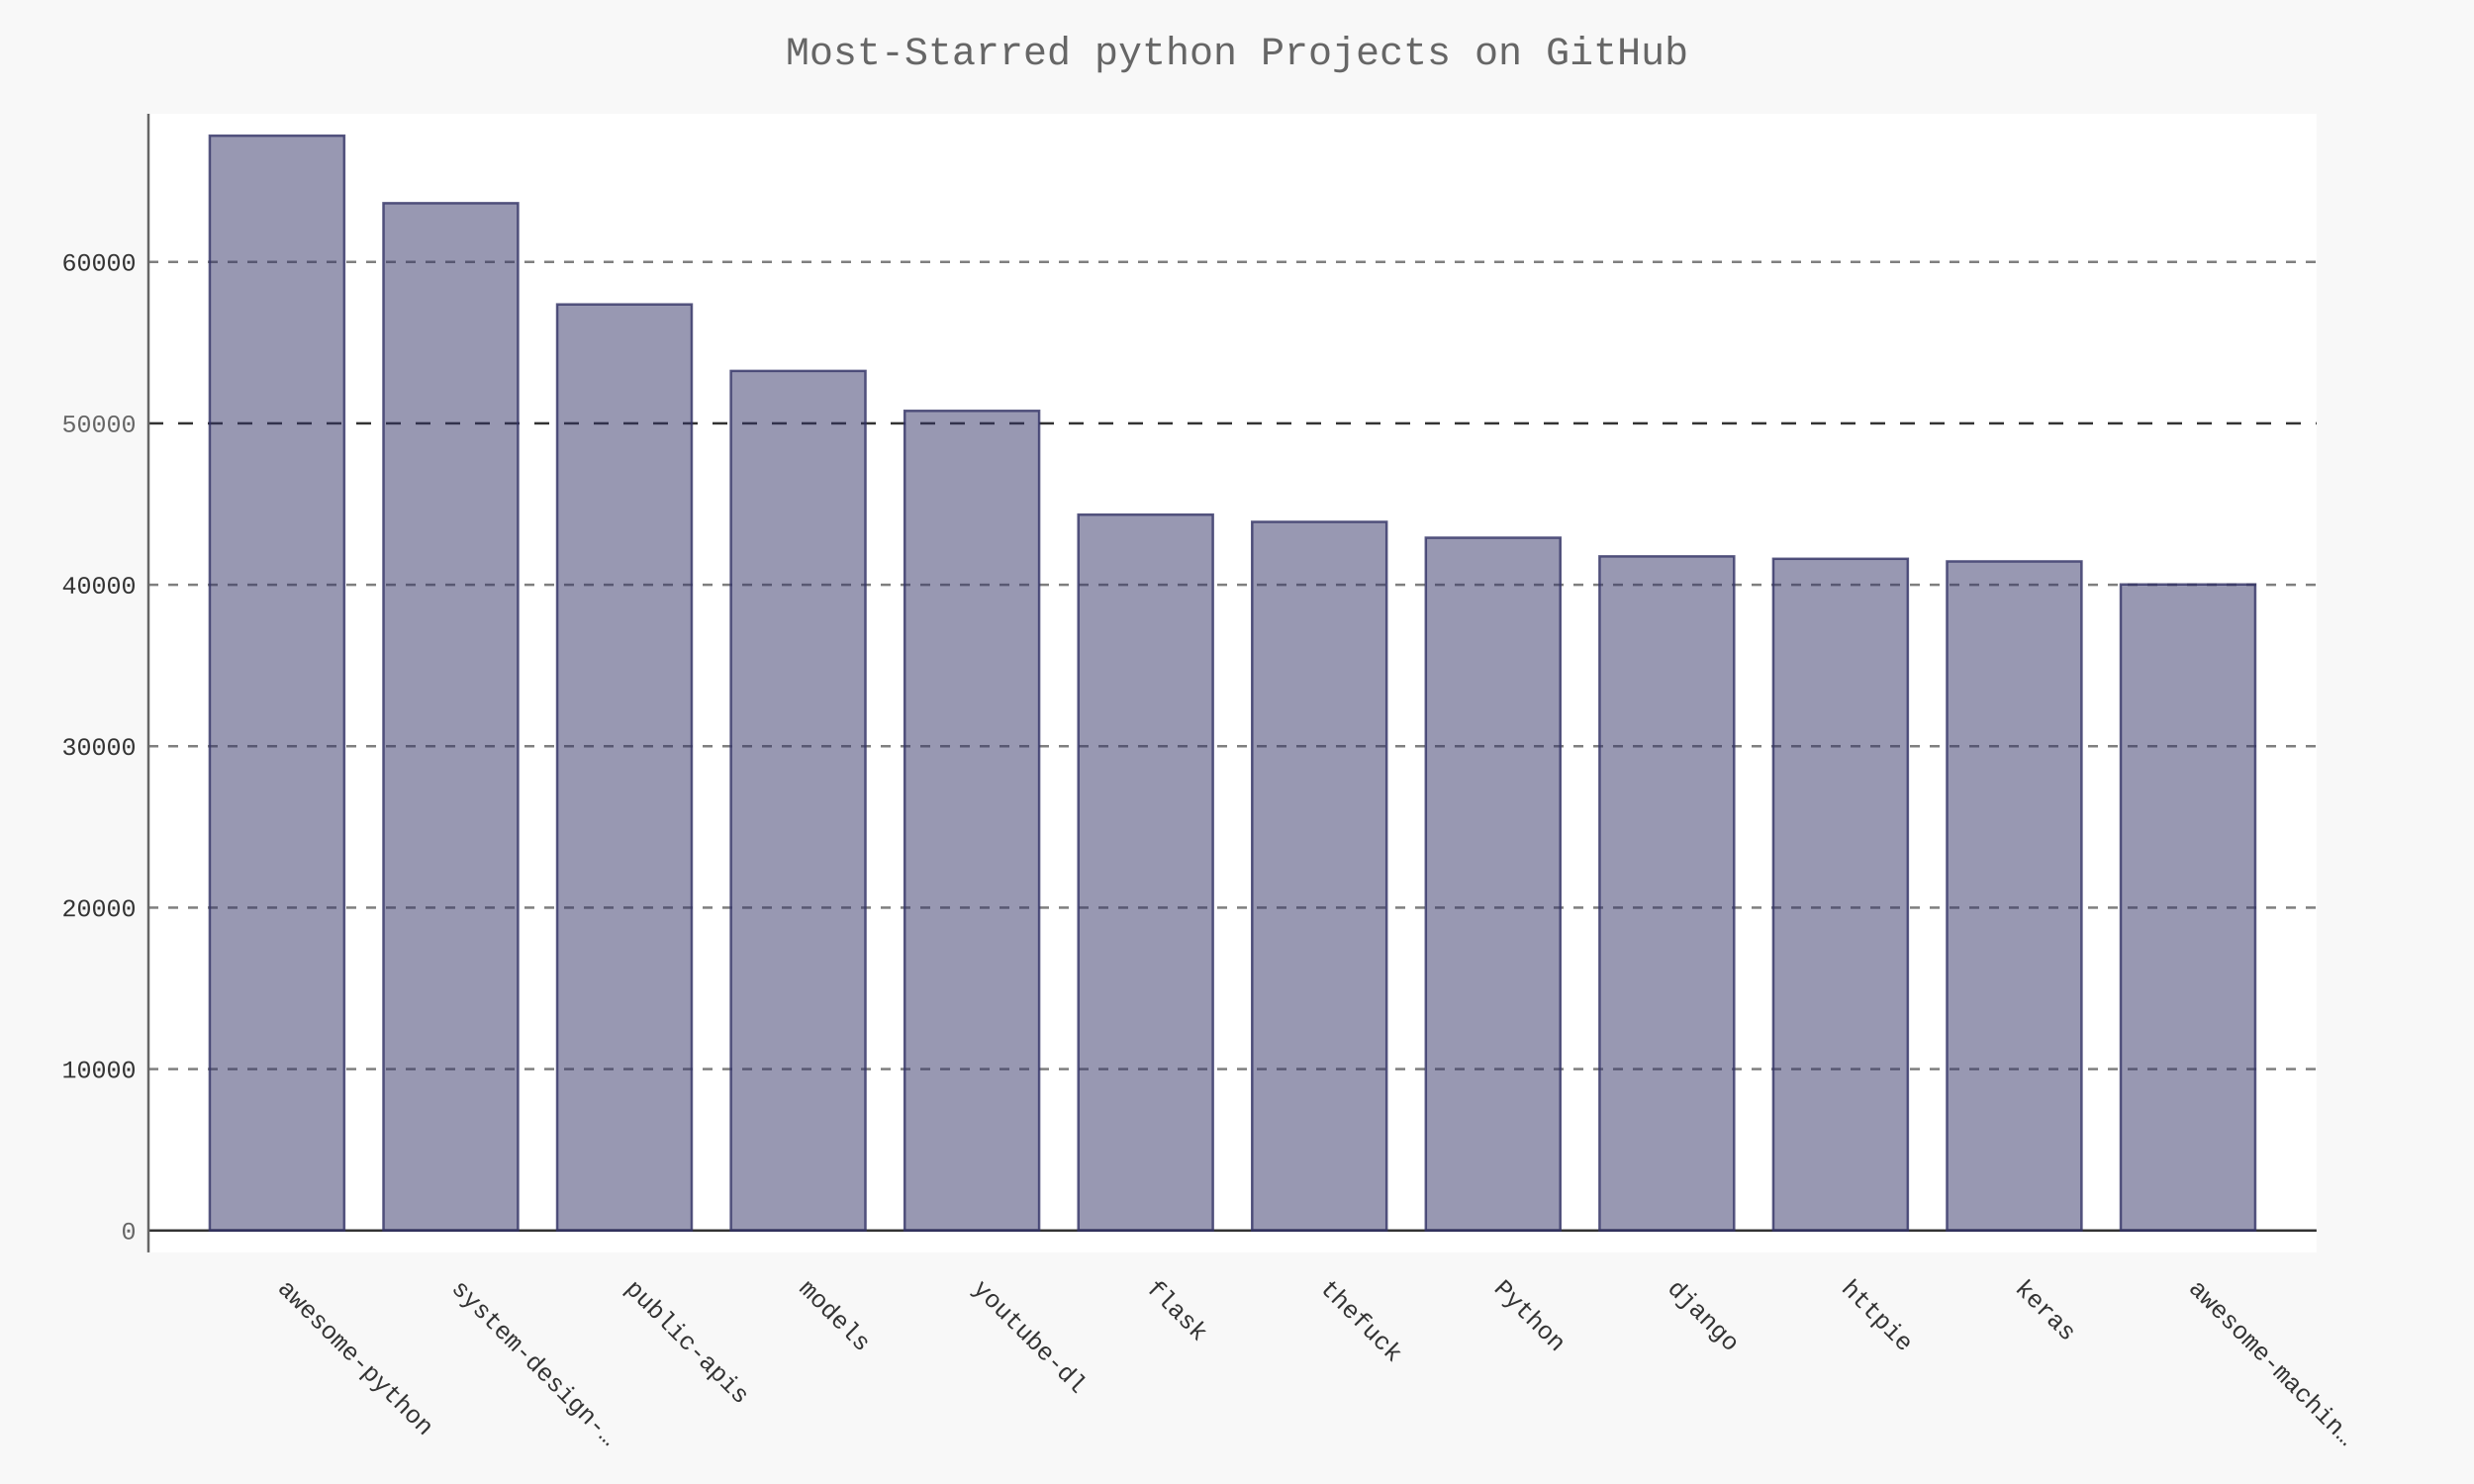
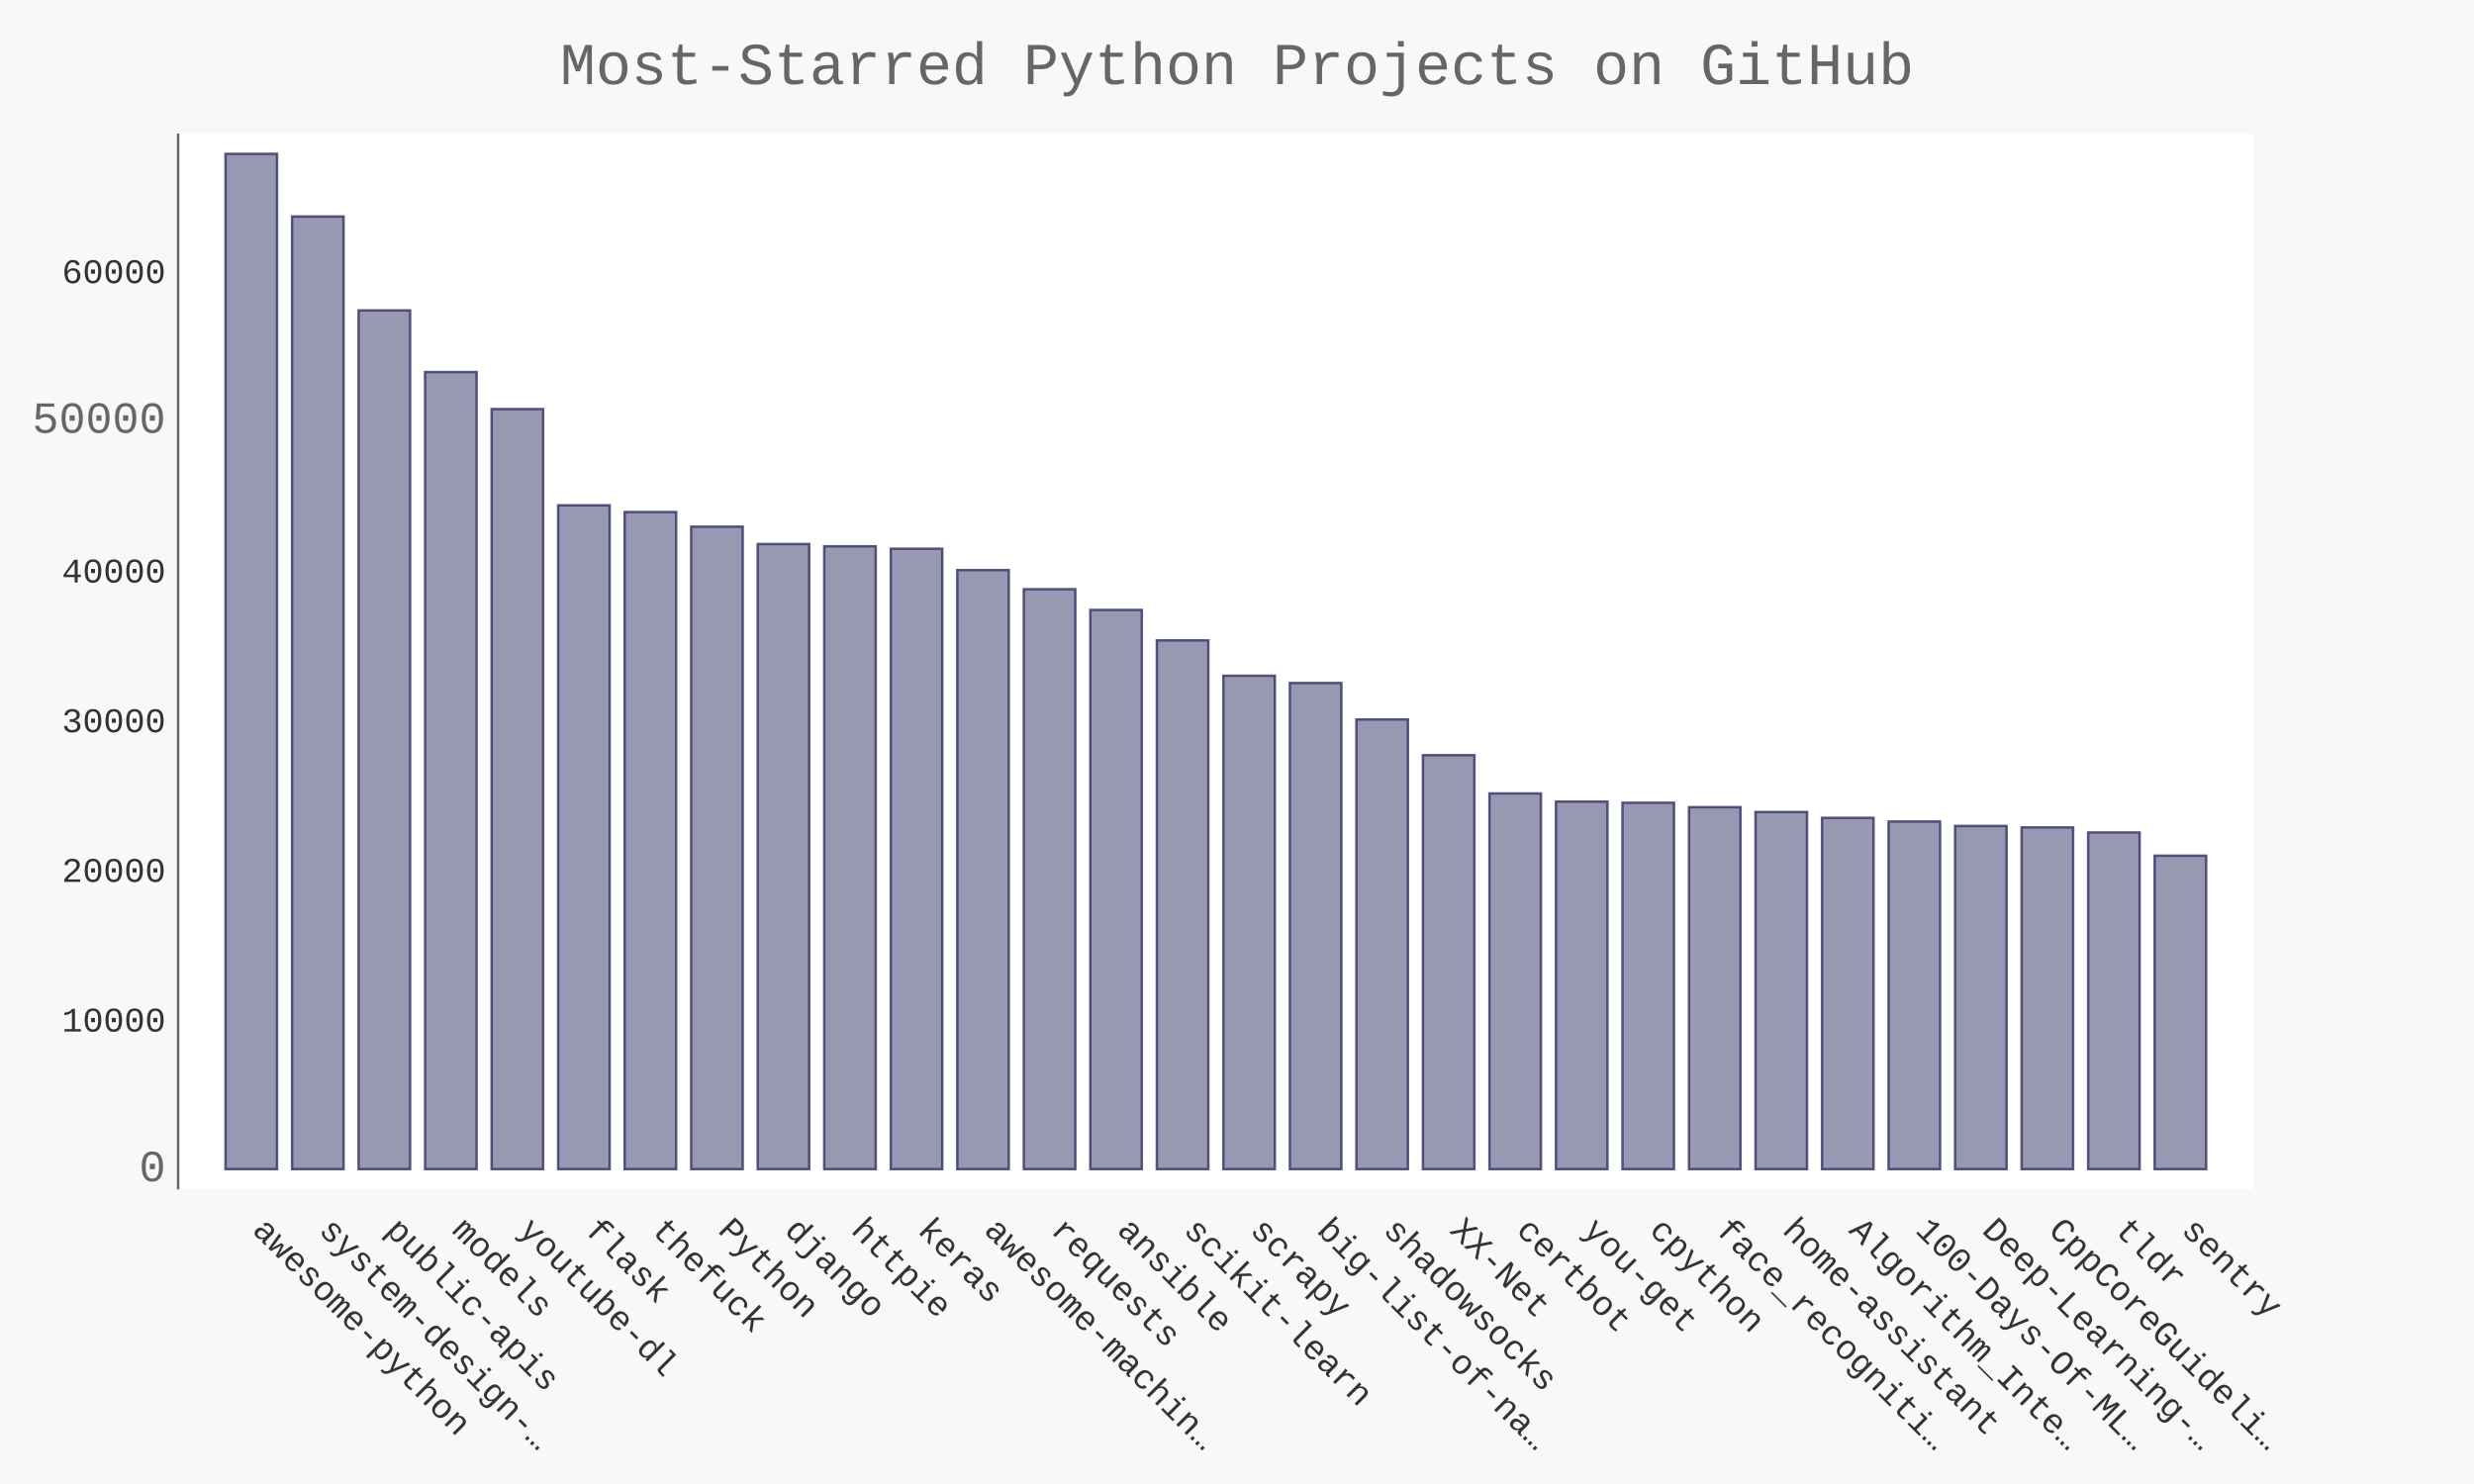
- <svg xmlns="http://www.w3.org/2000/svg" xmlns:xlink="http://www.w3.org/1999/xlink" class="pygal-chart" id="chart-a6522253-3a0a-4a8f-9864-d0094865854c" viewBox="0 0 1000 600">
+ <svg xmlns="http://www.w3.org/2000/svg" xmlns:xlink="http://www.w3.org/1999/xlink" class="pygal-chart" id="chart-b8b6499c-ba1d-4b3e-b9fe-e9a17d0a86b1" viewBox="0 0 1000 600">
  <defs>
-     <style type="text/css">#chart-a6522253-3a0a-4a8f-9864-d0094865854c{-webkit-user-select:none;-webkit-font-smoothing:antialiased;font-family:Consolas,"Liberation Mono",Menlo,Courier,monospace}#chart-a6522253-3a0a-4a8f-9864-d0094865854c .title{font-family:Consolas,"Liberation Mono",Menlo,Courier,monospace;font-size:16px}#chart-a6522253-3a0a-4a8f-9864-d0094865854c .legends .legend text{font-family:Consolas,"Liberation Mono",Menlo,Courier,monospace;font-size:14px}#chart-a6522253-3a0a-4a8f-9864-d0094865854c .axis text{font-family:Consolas,"Liberation Mono",Menlo,Courier,monospace;font-size:10px}#chart-a6522253-3a0a-4a8f-9864-d0094865854c .axis text.major{font-family:Consolas,"Liberation Mono",Menlo,Courier,monospace;font-size:10px}#chart-a6522253-3a0a-4a8f-9864-d0094865854c .text-overlay text.value{font-family:Consolas,"Liberation Mono",Menlo,Courier,monospace;font-size:16px}#chart-a6522253-3a0a-4a8f-9864-d0094865854c .text-overlay text.label{font-family:Consolas,"Liberation Mono",Menlo,Courier,monospace;font-size:10px}#chart-a6522253-3a0a-4a8f-9864-d0094865854c .tooltip{font-family:Consolas,"Liberation Mono",Menlo,Courier,monospace;font-size:14px}#chart-a6522253-3a0a-4a8f-9864-d0094865854c text.no_data{font-family:Consolas,"Liberation Mono",Menlo,Courier,monospace;font-size:64px}
- #chart-a6522253-3a0a-4a8f-9864-d0094865854c{background-color:#f8f8f8}#chart-a6522253-3a0a-4a8f-9864-d0094865854c path,#chart-a6522253-3a0a-4a8f-9864-d0094865854c line,#chart-a6522253-3a0a-4a8f-9864-d0094865854c rect,#chart-a6522253-3a0a-4a8f-9864-d0094865854c circle{-webkit-transition:250ms ease-in;-moz-transition:250ms ease-in;transition:250ms ease-in}#chart-a6522253-3a0a-4a8f-9864-d0094865854c .graph &gt; .background{fill:#f8f8f8}#chart-a6522253-3a0a-4a8f-9864-d0094865854c .plot &gt; .background{fill:#ffffff}#chart-a6522253-3a0a-4a8f-9864-d0094865854c .graph{fill:#333}#chart-a6522253-3a0a-4a8f-9864-d0094865854c text.no_data{fill:#666}#chart-a6522253-3a0a-4a8f-9864-d0094865854c .title{fill:#666}#chart-a6522253-3a0a-4a8f-9864-d0094865854c .legends .legend text{fill:#333}#chart-a6522253-3a0a-4a8f-9864-d0094865854c .legends .legend:hover text{fill:#666}#chart-a6522253-3a0a-4a8f-9864-d0094865854c .axis .line{stroke:#666}#chart-a6522253-3a0a-4a8f-9864-d0094865854c .axis .guide.line{stroke:rgba(0,0,0,0.5)}#chart-a6522253-3a0a-4a8f-9864-d0094865854c .axis .major.line{stroke:#333}#chart-a6522253-3a0a-4a8f-9864-d0094865854c .axis text.major{fill:#666}#chart-a6522253-3a0a-4a8f-9864-d0094865854c .axis.y .guides:hover .guide.line,#chart-a6522253-3a0a-4a8f-9864-d0094865854c .line-graph .axis.x .guides:hover .guide.line,#chart-a6522253-3a0a-4a8f-9864-d0094865854c .stackedline-graph .axis.x .guides:hover .guide.line,#chart-a6522253-3a0a-4a8f-9864-d0094865854c .xy-graph .axis.x .guides:hover .guide.line{stroke:#666}#chart-a6522253-3a0a-4a8f-9864-d0094865854c .axis .guides:hover text{fill:#666}#chart-a6522253-3a0a-4a8f-9864-d0094865854c .reactive{fill-opacity:.5;stroke-opacity:.8}#chart-a6522253-3a0a-4a8f-9864-d0094865854c .ci{stroke:#333}#chart-a6522253-3a0a-4a8f-9864-d0094865854c .reactive.active,#chart-a6522253-3a0a-4a8f-9864-d0094865854c .active .reactive{fill-opacity:.9;stroke-opacity:.9;stroke-width:4}#chart-a6522253-3a0a-4a8f-9864-d0094865854c .ci .reactive.active{stroke-width:1.5}#chart-a6522253-3a0a-4a8f-9864-d0094865854c .series text{fill:#666}#chart-a6522253-3a0a-4a8f-9864-d0094865854c .tooltip rect{fill:#ffffff;stroke:#666;-webkit-transition:opacity 250ms ease-in;-moz-transition:opacity 250ms ease-in;transition:opacity 250ms ease-in}#chart-a6522253-3a0a-4a8f-9864-d0094865854c .tooltip .label{fill:#333}#chart-a6522253-3a0a-4a8f-9864-d0094865854c .tooltip .label{fill:#333}#chart-a6522253-3a0a-4a8f-9864-d0094865854c .tooltip .legend{font-size:.8em;fill:rgba(0,0,0,0.5)}#chart-a6522253-3a0a-4a8f-9864-d0094865854c .tooltip .x_label{font-size:.6em;fill:#666}#chart-a6522253-3a0a-4a8f-9864-d0094865854c .tooltip .xlink{font-size:.5em;text-decoration:underline}#chart-a6522253-3a0a-4a8f-9864-d0094865854c .tooltip .value{font-size:1.5em}#chart-a6522253-3a0a-4a8f-9864-d0094865854c .bound{font-size:.5em}#chart-a6522253-3a0a-4a8f-9864-d0094865854c .max-value{font-size:.75em;fill:rgba(0,0,0,0.5)}#chart-a6522253-3a0a-4a8f-9864-d0094865854c .map-element{fill:#ffffff;stroke:rgba(0,0,0,0.5) !important}#chart-a6522253-3a0a-4a8f-9864-d0094865854c .map-element .reactive{fill-opacity:inherit;stroke-opacity:inherit}#chart-a6522253-3a0a-4a8f-9864-d0094865854c .color-0,#chart-a6522253-3a0a-4a8f-9864-d0094865854c .color-0 a:visited{stroke:#333366;fill:#333366}#chart-a6522253-3a0a-4a8f-9864-d0094865854c .text-overlay .color-0 text{fill:black}
- #chart-a6522253-3a0a-4a8f-9864-d0094865854c text.no_data{text-anchor:middle}#chart-a6522253-3a0a-4a8f-9864-d0094865854c .guide.line{fill:none}#chart-a6522253-3a0a-4a8f-9864-d0094865854c .centered{text-anchor:middle}#chart-a6522253-3a0a-4a8f-9864-d0094865854c .title{text-anchor:middle}#chart-a6522253-3a0a-4a8f-9864-d0094865854c .legends .legend text{fill-opacity:1}#chart-a6522253-3a0a-4a8f-9864-d0094865854c .axis.x text{text-anchor:middle}#chart-a6522253-3a0a-4a8f-9864-d0094865854c .axis.x:not(.web) text[transform]{text-anchor:start}#chart-a6522253-3a0a-4a8f-9864-d0094865854c .axis.x:not(.web) text[transform].backwards{text-anchor:end}#chart-a6522253-3a0a-4a8f-9864-d0094865854c .axis.y text{text-anchor:end}#chart-a6522253-3a0a-4a8f-9864-d0094865854c .axis.y text[transform].backwards{text-anchor:start}#chart-a6522253-3a0a-4a8f-9864-d0094865854c .axis.y2 text{text-anchor:start}#chart-a6522253-3a0a-4a8f-9864-d0094865854c .axis.y2 text[transform].backwards{text-anchor:end}#chart-a6522253-3a0a-4a8f-9864-d0094865854c .axis .guide.line{stroke-dasharray:4,4}#chart-a6522253-3a0a-4a8f-9864-d0094865854c .axis .major.guide.line{stroke-dasharray:6,6}#chart-a6522253-3a0a-4a8f-9864-d0094865854c .horizontal .axis.y .guide.line,#chart-a6522253-3a0a-4a8f-9864-d0094865854c .horizontal .axis.y2 .guide.line,#chart-a6522253-3a0a-4a8f-9864-d0094865854c .vertical .axis.x .guide.line{opacity:0}#chart-a6522253-3a0a-4a8f-9864-d0094865854c .horizontal .axis.always_show .guide.line,#chart-a6522253-3a0a-4a8f-9864-d0094865854c .vertical .axis.always_show .guide.line{opacity:1 !important}#chart-a6522253-3a0a-4a8f-9864-d0094865854c .axis.y .guides:hover .guide.line,#chart-a6522253-3a0a-4a8f-9864-d0094865854c .axis.y2 .guides:hover .guide.line,#chart-a6522253-3a0a-4a8f-9864-d0094865854c .axis.x .guides:hover .guide.line{opacity:1}#chart-a6522253-3a0a-4a8f-9864-d0094865854c .axis .guides:hover text{opacity:1}#chart-a6522253-3a0a-4a8f-9864-d0094865854c .nofill{fill:none}#chart-a6522253-3a0a-4a8f-9864-d0094865854c .subtle-fill{fill-opacity:.2}#chart-a6522253-3a0a-4a8f-9864-d0094865854c .dot{stroke-width:1px;fill-opacity:1}#chart-a6522253-3a0a-4a8f-9864-d0094865854c .dot.active{stroke-width:5px}#chart-a6522253-3a0a-4a8f-9864-d0094865854c .dot.negative{fill:transparent}#chart-a6522253-3a0a-4a8f-9864-d0094865854c text,#chart-a6522253-3a0a-4a8f-9864-d0094865854c tspan{stroke:none !important}#chart-a6522253-3a0a-4a8f-9864-d0094865854c .series text.active{opacity:1}#chart-a6522253-3a0a-4a8f-9864-d0094865854c .tooltip rect{fill-opacity:.95;stroke-width:.5}#chart-a6522253-3a0a-4a8f-9864-d0094865854c .tooltip text{fill-opacity:1}#chart-a6522253-3a0a-4a8f-9864-d0094865854c .showable{visibility:hidden}#chart-a6522253-3a0a-4a8f-9864-d0094865854c .showable.shown{visibility:visible}#chart-a6522253-3a0a-4a8f-9864-d0094865854c .gauge-background{fill:rgba(229,229,229,1);stroke:none}#chart-a6522253-3a0a-4a8f-9864-d0094865854c .bg-lines{stroke:#f8f8f8;stroke-width:2px}</style>
+     <style type="text/css">#chart-b8b6499c-ba1d-4b3e-b9fe-e9a17d0a86b1{-webkit-user-select:none;-webkit-font-smoothing:antialiased;font-family:Consolas,"Liberation Mono",Menlo,Courier,monospace}#chart-b8b6499c-ba1d-4b3e-b9fe-e9a17d0a86b1 .title{font-family:Consolas,"Liberation Mono",Menlo,Courier,monospace;font-size:24px}#chart-b8b6499c-ba1d-4b3e-b9fe-e9a17d0a86b1 .legends .legend text{font-family:Consolas,"Liberation Mono",Menlo,Courier,monospace;font-size:14px}#chart-b8b6499c-ba1d-4b3e-b9fe-e9a17d0a86b1 .axis text{font-family:Consolas,"Liberation Mono",Menlo,Courier,monospace;font-size:14px}#chart-b8b6499c-ba1d-4b3e-b9fe-e9a17d0a86b1 .axis text.major{font-family:Consolas,"Liberation Mono",Menlo,Courier,monospace;font-size:18px}#chart-b8b6499c-ba1d-4b3e-b9fe-e9a17d0a86b1 .text-overlay text.value{font-family:Consolas,"Liberation Mono",Menlo,Courier,monospace;font-size:16px}#chart-b8b6499c-ba1d-4b3e-b9fe-e9a17d0a86b1 .text-overlay text.label{font-family:Consolas,"Liberation Mono",Menlo,Courier,monospace;font-size:10px}#chart-b8b6499c-ba1d-4b3e-b9fe-e9a17d0a86b1 .tooltip{font-family:Consolas,"Liberation Mono",Menlo,Courier,monospace;font-size:14px}#chart-b8b6499c-ba1d-4b3e-b9fe-e9a17d0a86b1 text.no_data{font-family:Consolas,"Liberation Mono",Menlo,Courier,monospace;font-size:64px}
+ #chart-b8b6499c-ba1d-4b3e-b9fe-e9a17d0a86b1{background-color:#f8f8f8}#chart-b8b6499c-ba1d-4b3e-b9fe-e9a17d0a86b1 path,#chart-b8b6499c-ba1d-4b3e-b9fe-e9a17d0a86b1 line,#chart-b8b6499c-ba1d-4b3e-b9fe-e9a17d0a86b1 rect,#chart-b8b6499c-ba1d-4b3e-b9fe-e9a17d0a86b1 circle{-webkit-transition:250ms ease-in;-moz-transition:250ms ease-in;transition:250ms ease-in}#chart-b8b6499c-ba1d-4b3e-b9fe-e9a17d0a86b1 .graph &gt; .background{fill:#f8f8f8}#chart-b8b6499c-ba1d-4b3e-b9fe-e9a17d0a86b1 .plot &gt; .background{fill:#ffffff}#chart-b8b6499c-ba1d-4b3e-b9fe-e9a17d0a86b1 .graph{fill:#333}#chart-b8b6499c-ba1d-4b3e-b9fe-e9a17d0a86b1 text.no_data{fill:#666}#chart-b8b6499c-ba1d-4b3e-b9fe-e9a17d0a86b1 .title{fill:#666}#chart-b8b6499c-ba1d-4b3e-b9fe-e9a17d0a86b1 .legends .legend text{fill:#333}#chart-b8b6499c-ba1d-4b3e-b9fe-e9a17d0a86b1 .legends .legend:hover text{fill:#666}#chart-b8b6499c-ba1d-4b3e-b9fe-e9a17d0a86b1 .axis .line{stroke:#666}#chart-b8b6499c-ba1d-4b3e-b9fe-e9a17d0a86b1 .axis .guide.line{stroke:rgba(0,0,0,0.5)}#chart-b8b6499c-ba1d-4b3e-b9fe-e9a17d0a86b1 .axis .major.line{stroke:#333}#chart-b8b6499c-ba1d-4b3e-b9fe-e9a17d0a86b1 .axis text.major{fill:#666}#chart-b8b6499c-ba1d-4b3e-b9fe-e9a17d0a86b1 .axis.y .guides:hover .guide.line,#chart-b8b6499c-ba1d-4b3e-b9fe-e9a17d0a86b1 .line-graph .axis.x .guides:hover .guide.line,#chart-b8b6499c-ba1d-4b3e-b9fe-e9a17d0a86b1 .stackedline-graph .axis.x .guides:hover .guide.line,#chart-b8b6499c-ba1d-4b3e-b9fe-e9a17d0a86b1 .xy-graph .axis.x .guides:hover .guide.line{stroke:#666}#chart-b8b6499c-ba1d-4b3e-b9fe-e9a17d0a86b1 .axis .guides:hover text{fill:#666}#chart-b8b6499c-ba1d-4b3e-b9fe-e9a17d0a86b1 .reactive{fill-opacity:.5;stroke-opacity:.8}#chart-b8b6499c-ba1d-4b3e-b9fe-e9a17d0a86b1 .ci{stroke:#333}#chart-b8b6499c-ba1d-4b3e-b9fe-e9a17d0a86b1 .reactive.active,#chart-b8b6499c-ba1d-4b3e-b9fe-e9a17d0a86b1 .active .reactive{fill-opacity:.9;stroke-opacity:.9;stroke-width:4}#chart-b8b6499c-ba1d-4b3e-b9fe-e9a17d0a86b1 .ci .reactive.active{stroke-width:1.5}#chart-b8b6499c-ba1d-4b3e-b9fe-e9a17d0a86b1 .series text{fill:#666}#chart-b8b6499c-ba1d-4b3e-b9fe-e9a17d0a86b1 .tooltip rect{fill:#ffffff;stroke:#666;-webkit-transition:opacity 250ms ease-in;-moz-transition:opacity 250ms ease-in;transition:opacity 250ms ease-in}#chart-b8b6499c-ba1d-4b3e-b9fe-e9a17d0a86b1 .tooltip .label{fill:#333}#chart-b8b6499c-ba1d-4b3e-b9fe-e9a17d0a86b1 .tooltip .label{fill:#333}#chart-b8b6499c-ba1d-4b3e-b9fe-e9a17d0a86b1 .tooltip .legend{font-size:.8em;fill:rgba(0,0,0,0.5)}#chart-b8b6499c-ba1d-4b3e-b9fe-e9a17d0a86b1 .tooltip .x_label{font-size:.6em;fill:#666}#chart-b8b6499c-ba1d-4b3e-b9fe-e9a17d0a86b1 .tooltip .xlink{font-size:.5em;text-decoration:underline}#chart-b8b6499c-ba1d-4b3e-b9fe-e9a17d0a86b1 .tooltip .value{font-size:1.5em}#chart-b8b6499c-ba1d-4b3e-b9fe-e9a17d0a86b1 .bound{font-size:.5em}#chart-b8b6499c-ba1d-4b3e-b9fe-e9a17d0a86b1 .max-value{font-size:.75em;fill:rgba(0,0,0,0.5)}#chart-b8b6499c-ba1d-4b3e-b9fe-e9a17d0a86b1 .map-element{fill:#ffffff;stroke:rgba(0,0,0,0.5) !important}#chart-b8b6499c-ba1d-4b3e-b9fe-e9a17d0a86b1 .map-element .reactive{fill-opacity:inherit;stroke-opacity:inherit}#chart-b8b6499c-ba1d-4b3e-b9fe-e9a17d0a86b1 .color-0,#chart-b8b6499c-ba1d-4b3e-b9fe-e9a17d0a86b1 .color-0 a:visited{stroke:#333366;fill:#333366}#chart-b8b6499c-ba1d-4b3e-b9fe-e9a17d0a86b1 .text-overlay .color-0 text{fill:black}
+ #chart-b8b6499c-ba1d-4b3e-b9fe-e9a17d0a86b1 text.no_data{text-anchor:middle}#chart-b8b6499c-ba1d-4b3e-b9fe-e9a17d0a86b1 .guide.line{fill:none}#chart-b8b6499c-ba1d-4b3e-b9fe-e9a17d0a86b1 .centered{text-anchor:middle}#chart-b8b6499c-ba1d-4b3e-b9fe-e9a17d0a86b1 .title{text-anchor:middle}#chart-b8b6499c-ba1d-4b3e-b9fe-e9a17d0a86b1 .legends .legend text{fill-opacity:1}#chart-b8b6499c-ba1d-4b3e-b9fe-e9a17d0a86b1 .axis.x text{text-anchor:middle}#chart-b8b6499c-ba1d-4b3e-b9fe-e9a17d0a86b1 .axis.x:not(.web) text[transform]{text-anchor:start}#chart-b8b6499c-ba1d-4b3e-b9fe-e9a17d0a86b1 .axis.x:not(.web) text[transform].backwards{text-anchor:end}#chart-b8b6499c-ba1d-4b3e-b9fe-e9a17d0a86b1 .axis.y text{text-anchor:end}#chart-b8b6499c-ba1d-4b3e-b9fe-e9a17d0a86b1 .axis.y text[transform].backwards{text-anchor:start}#chart-b8b6499c-ba1d-4b3e-b9fe-e9a17d0a86b1 .axis.y2 text{text-anchor:start}#chart-b8b6499c-ba1d-4b3e-b9fe-e9a17d0a86b1 .axis.y2 text[transform].backwards{text-anchor:end}#chart-b8b6499c-ba1d-4b3e-b9fe-e9a17d0a86b1 .axis .guide.line{stroke-dasharray:4,4}#chart-b8b6499c-ba1d-4b3e-b9fe-e9a17d0a86b1 .axis .major.guide.line{stroke-dasharray:6,6}#chart-b8b6499c-ba1d-4b3e-b9fe-e9a17d0a86b1 .horizontal .axis.y .guide.line,#chart-b8b6499c-ba1d-4b3e-b9fe-e9a17d0a86b1 .horizontal .axis.y2 .guide.line,#chart-b8b6499c-ba1d-4b3e-b9fe-e9a17d0a86b1 .vertical .axis.x .guide.line{opacity:0}#chart-b8b6499c-ba1d-4b3e-b9fe-e9a17d0a86b1 .horizontal .axis.always_show .guide.line,#chart-b8b6499c-ba1d-4b3e-b9fe-e9a17d0a86b1 .vertical .axis.always_show .guide.line{opacity:1 !important}#chart-b8b6499c-ba1d-4b3e-b9fe-e9a17d0a86b1 .axis.y .guides:hover .guide.line,#chart-b8b6499c-ba1d-4b3e-b9fe-e9a17d0a86b1 .axis.y2 .guides:hover .guide.line,#chart-b8b6499c-ba1d-4b3e-b9fe-e9a17d0a86b1 .axis.x .guides:hover .guide.line{opacity:1}#chart-b8b6499c-ba1d-4b3e-b9fe-e9a17d0a86b1 .axis .guides:hover text{opacity:1}#chart-b8b6499c-ba1d-4b3e-b9fe-e9a17d0a86b1 .nofill{fill:none}#chart-b8b6499c-ba1d-4b3e-b9fe-e9a17d0a86b1 .subtle-fill{fill-opacity:.2}#chart-b8b6499c-ba1d-4b3e-b9fe-e9a17d0a86b1 .dot{stroke-width:1px;fill-opacity:1}#chart-b8b6499c-ba1d-4b3e-b9fe-e9a17d0a86b1 .dot.active{stroke-width:5px}#chart-b8b6499c-ba1d-4b3e-b9fe-e9a17d0a86b1 .dot.negative{fill:transparent}#chart-b8b6499c-ba1d-4b3e-b9fe-e9a17d0a86b1 text,#chart-b8b6499c-ba1d-4b3e-b9fe-e9a17d0a86b1 tspan{stroke:none !important}#chart-b8b6499c-ba1d-4b3e-b9fe-e9a17d0a86b1 .series text.active{opacity:1}#chart-b8b6499c-ba1d-4b3e-b9fe-e9a17d0a86b1 .tooltip rect{fill-opacity:.95;stroke-width:.5}#chart-b8b6499c-ba1d-4b3e-b9fe-e9a17d0a86b1 .tooltip text{fill-opacity:1}#chart-b8b6499c-ba1d-4b3e-b9fe-e9a17d0a86b1 .showable{visibility:hidden}#chart-b8b6499c-ba1d-4b3e-b9fe-e9a17d0a86b1 .showable.shown{visibility:visible}#chart-b8b6499c-ba1d-4b3e-b9fe-e9a17d0a86b1 .gauge-background{fill:rgba(229,229,229,1);stroke:none}#chart-b8b6499c-ba1d-4b3e-b9fe-e9a17d0a86b1 .bg-lines{stroke:#f8f8f8;stroke-width:2px}</style>
  </defs>
  <g class="graph bar-graph vertical">
    <rect class="background" height="600" width="1000" x="0" y="0" />
-     <g class="plot" transform="translate(60, 46)">
-       <rect class="background" height="460.36" width="876.36" x="0" y="0" />
-       <g class="axis y always_show">
-         <g class="guides">
-           <path class="axis major line" d="M0 451.507 h876.36" />
-           <text class="major" x="-5" y="455.007">0</text>
-         </g>
-         <g class="guides">
-           <path class="guide line" d="M0 386.24 h876.36" />
-           <text class="" x="-5" y="389.74">10000</text>
-         </g>
-         <g class="guides">
-           <path class="guide line" d="M0 320.973 h876.36" />
-           <text class="" x="-5" y="324.473">20000</text>
-         </g>
-         <g class="guides">
-           <path class="guide line" d="M0 255.706 h876.36" />
-           <text class="" x="-5" y="259.206">30000</text>
-         </g>
-         <g class="guides">
-           <path class="guide line" d="M0 190.439 h876.36" />
-           <text class="" x="-5" y="193.939">40000</text>
-         </g>
-         <g class="guides">
-           <path class="major guide line" d="M0 125.172 h876.36" />
-           <text class="major" x="-5" y="128.672">50000</text>
-         </g>
-         <g class="guides">
-           <path class="guide line" d="M0 59.905 h876.36" />
-           <text class="" x="-5" y="63.405">60000</text>
+     <g class="plot" transform="translate(72, 54)">
+       <rect class="background" height="426.905" width="838.905" x="0" y="0" />
+       <g class="axis y">
+         <g class="guides">
+           <text class="major" x="-5" y="423.595">0</text>
+         </g>
+         <g class="guides">
+           <text class="" x="-5" y="363.075">10000</text>
+         </g>
+         <g class="guides">
+           <text class="" x="-5" y="302.554">20000</text>
+         </g>
+         <g class="guides">
+           <text class="" x="-5" y="242.034">30000</text>
+         </g>
+         <g class="guides">
+           <text class="" x="-5" y="181.514">40000</text>
+         </g>
+         <g class="guides">
+           <text class="major" x="-5" y="120.993">50000</text>
+         </g>
+         <g class="guides">
+           <text class="" x="-5" y="60.473">60000</text>
        </g>
      </g>
      <g class="axis x">
-         <path class="line" d="M0 0 v460.36" />
-         <g class="guides">
-           <path class="guide line" d="M51.964 0 v460.36" />
-           <text class="" transform="rotate(45 51.96368 475.3604)" x="51.964" y="475.36">awesome-python</text>
-         </g>
-         <g class="guides">
-           <path class="guide line" d="M122.185 0 v460.36" />
-           <text class="" transform="rotate(45 122.1849 475.3604)" x="122.185" y="475.36">system-design-…</text>
-         </g>
-         <g class="guides">
-           <path class="guide line" d="M192.406 0 v460.36" />
-           <text class="" transform="rotate(45 192.406 475.3604)" x="192.406" y="475.36">public-apis</text>
-         </g>
-         <g class="guides">
-           <path class="guide line" d="M262.627 0 v460.36" />
-           <text class="" transform="rotate(45 262.6272 475.3604)" x="262.627" y="475.36">models</text>
-         </g>
-         <g class="guides">
-           <path class="guide line" d="M332.848 0 v460.36" />
-           <text class="" transform="rotate(45 332.8484 475.3604)" x="332.848" y="475.36">youtube-dl</text>
-         </g>
-         <g class="guides">
-           <path class="guide line" d="M403.07 0 v460.36" />
-           <text class="" transform="rotate(45 403.0696 475.3604)" x="403.07" y="475.36">flask</text>
-         </g>
-         <g class="guides">
-           <path class="guide line" d="M473.291 0 v460.36" />
-           <text class="" transform="rotate(45 473.2908 475.3604)" x="473.291" y="475.36">thefuck</text>
-         </g>
-         <g class="guides">
-           <path class="guide line" d="M543.512 0 v460.36" />
-           <text class="" transform="rotate(45 543.512 475.3604)" x="543.512" y="475.36">Python</text>
-         </g>
-         <g class="guides">
-           <path class="guide line" d="M613.733 0 v460.36" />
-           <text class="" transform="rotate(45 613.7332 475.3604)" x="613.733" y="475.36">django</text>
-         </g>
-         <g class="guides">
-           <path class="guide line" d="M683.954 0 v460.36" />
-           <text class="" transform="rotate(45 683.9543 475.3604)" x="683.954" y="475.36">httpie</text>
-         </g>
-         <g class="guides">
-           <path class="guide line" d="M754.176 0 v460.36" />
-           <text class="" transform="rotate(45 754.1755 475.3604)" x="754.176" y="475.36">keras</text>
-         </g>
-         <g class="guides">
-           <path class="guide line" d="M824.397 0 v460.36" />
-           <text class="" transform="rotate(45 824.3967 475.3604)" x="824.397" y="475.36">awesome-machin…</text>
+         <path class="line" d="M0 0 v426.905" />
+         <g class="guides">
+           <path class="guide line" d="M29.577 0 v426.905" />
+           <text class="" transform="rotate(45 29.57676 443.9045)" x="29.577" y="443.905">awesome-python</text>
+         </g>
+         <g class="guides">
+           <path class="guide line" d="M56.465 0 v426.905" />
+           <text class="" transform="rotate(45 56.46473 443.9045)" x="56.465" y="443.905">system-design-…</text>
+         </g>
+         <g class="guides">
+           <path class="guide line" d="M83.353 0 v426.905" />
+           <text class="" transform="rotate(45 83.35269 443.9045)" x="83.353" y="443.905">public-apis</text>
+         </g>
+         <g class="guides">
+           <path class="guide line" d="M110.241 0 v426.905" />
+           <text class="" transform="rotate(45 110.2407 443.9045)" x="110.241" y="443.905">models</text>
+         </g>
+         <g class="guides">
+           <path class="guide line" d="M137.129 0 v426.905" />
+           <text class="" transform="rotate(45 137.1286 443.9045)" x="137.129" y="443.905">youtube-dl</text>
+         </g>
+         <g class="guides">
+           <path class="guide line" d="M164.017 0 v426.905" />
+           <text class="" transform="rotate(45 164.0166 443.9045)" x="164.017" y="443.905">flask</text>
+         </g>
+         <g class="guides">
+           <path class="guide line" d="M190.905 0 v426.905" />
+           <text class="" transform="rotate(45 190.9046 443.9045)" x="190.905" y="443.905">thefuck</text>
+         </g>
+         <g class="guides">
+           <path class="guide line" d="M217.793 0 v426.905" />
+           <text class="" transform="rotate(45 217.7925 443.9045)" x="217.793" y="443.905">Python</text>
+         </g>
+         <g class="guides">
+           <path class="guide line" d="M244.68 0 v426.905" />
+           <text class="" transform="rotate(45 244.6805 443.9045)" x="244.68" y="443.905">django</text>
+         </g>
+         <g class="guides">
+           <path class="guide line" d="M271.568 0 v426.905" />
+           <text class="" transform="rotate(45 271.5685 443.9045)" x="271.568" y="443.905">httpie</text>
+         </g>
+         <g class="guides">
+           <path class="guide line" d="M298.456 0 v426.905" />
+           <text class="" transform="rotate(45 298.4564 443.9045)" x="298.456" y="443.905">keras</text>
+         </g>
+         <g class="guides">
+           <path class="guide line" d="M325.344 0 v426.905" />
+           <text class="" transform="rotate(45 325.3444 443.9045)" x="325.344" y="443.905">awesome-machin…</text>
+         </g>
+         <g class="guides">
+           <path class="guide line" d="M352.232 0 v426.905" />
+           <text class="" transform="rotate(45 352.2324 443.9045)" x="352.232" y="443.905">requests</text>
+         </g>
+         <g class="guides">
+           <path class="guide line" d="M379.12 0 v426.905" />
+           <text class="" transform="rotate(45 379.1203 443.9045)" x="379.12" y="443.905">ansible</text>
+         </g>
+         <g class="guides">
+           <path class="guide line" d="M406.008 0 v426.905" />
+           <text class="" transform="rotate(45 406.0083 443.9045)" x="406.008" y="443.905">scikit-learn</text>
+         </g>
+         <g class="guides">
+           <path class="guide line" d="M432.896 0 v426.905" />
+           <text class="" transform="rotate(45 432.8963 443.9045)" x="432.896" y="443.905">scrapy</text>
+         </g>
+         <g class="guides">
+           <path class="guide line" d="M459.784 0 v426.905" />
+           <text class="" transform="rotate(45 459.7842 443.9045)" x="459.784" y="443.905">big-list-of-na…</text>
+         </g>
+         <g class="guides">
+           <path class="guide line" d="M486.672 0 v426.905" />
+           <text class="" transform="rotate(45 486.6722 443.9045)" x="486.672" y="443.905">shadowsocks</text>
+         </g>
+         <g class="guides">
+           <path class="guide line" d="M513.56 0 v426.905" />
+           <text class="" transform="rotate(45 513.5602 443.9045)" x="513.56" y="443.905">XX-Net</text>
+         </g>
+         <g class="guides">
+           <path class="guide line" d="M540.448 0 v426.905" />
+           <text class="" transform="rotate(45 540.4481 443.9045)" x="540.448" y="443.905">certbot</text>
+         </g>
+         <g class="guides">
+           <path class="guide line" d="M567.336 0 v426.905" />
+           <text class="" transform="rotate(45 567.3361 443.9045)" x="567.336" y="443.905">you-get</text>
+         </g>
+         <g class="guides">
+           <path class="guide line" d="M594.224 0 v426.905" />
+           <text class="" transform="rotate(45 594.2241 443.9045)" x="594.224" y="443.905">cpython</text>
+         </g>
+         <g class="guides">
+           <path class="guide line" d="M621.112 0 v426.905" />
+           <text class="" transform="rotate(45 621.112 443.9045)" x="621.112" y="443.905">face_recogniti…</text>
+         </g>
+         <g class="guides">
+           <path class="guide line" d="M648 0 v426.905" />
+           <text class="" transform="rotate(45 648 443.9045)" x="648" y="443.905">home-assistant</text>
+         </g>
+         <g class="guides">
+           <path class="guide line" d="M674.888 0 v426.905" />
+           <text class="" transform="rotate(45 674.888 443.9045)" x="674.888" y="443.905">Algorithm_Inte…</text>
+         </g>
+         <g class="guides">
+           <path class="guide line" d="M701.776 0 v426.905" />
+           <text class="" transform="rotate(45 701.7759 443.9045)" x="701.776" y="443.905">100-Days-Of-ML…</text>
+         </g>
+         <g class="guides">
+           <path class="guide line" d="M728.664 0 v426.905" />
+           <text class="" transform="rotate(45 728.6639 443.9045)" x="728.664" y="443.905">Deep-Learning-…</text>
+         </g>
+         <g class="guides">
+           <path class="guide line" d="M755.552 0 v426.905" />
+           <text class="" transform="rotate(45 755.5518 443.9045)" x="755.552" y="443.905">CppCoreGuideli…</text>
+         </g>
+         <g class="guides">
+           <path class="guide line" d="M782.44 0 v426.905" />
+           <text class="" transform="rotate(45 782.4398 443.9045)" x="782.44" y="443.905">tldr</text>
+         </g>
+         <g class="guides">
+           <path class="guide line" d="M809.328 0 v426.905" />
+           <text class="" transform="rotate(45 809.3278 443.9045)" x="809.328" y="443.905">sentry</text>
        </g>
      </g>
      <g class="series serie-0 color-0">
        <g class="bars">
          <g class="bar">
            <a target="_blank" xlink:href="https://github.com/vinta/awesome-python">
-               <rect class="rect reactive tooltip-trigger" height="442.654" rx="0" ry="0" width="54.379" x="24.774" y="8.853" />
+               <rect class="rect reactive tooltip-trigger" height="410.485" rx="0" ry="0" width="20.822" x="19.166" y="8.21" />
            </a>
          </g>
          <g class="bar">
            <a target="_blank" xlink:href="https://github.com/donnemartin/system-design-primer">
-               <rect class="rect reactive tooltip-trigger" height="415.36" rx="0" ry="0" width="54.379" x="94.995" y="36.148" />
+               <rect class="rect reactive tooltip-trigger" height="385.157" rx="0" ry="0" width="20.822" x="46.054" y="33.537" />
            </a>
          </g>
          <g class="bar">
            <a target="_blank" xlink:href="https://github.com/toddmotto/public-apis">
-               <rect class="rect reactive tooltip-trigger" height="374.431" rx="0" ry="0" width="54.379" x="165.216" y="77.077" />
+               <rect class="rect reactive tooltip-trigger" height="347.205" rx="0" ry="0" width="20.822" x="72.942" y="71.49" />
            </a>
          </g>
          <g class="bar">
            <a target="_blank" xlink:href="https://github.com/tensorflow/models">
-               <rect class="rect reactive tooltip-trigger" height="347.541" rx="0" ry="0" width="54.379" x="235.438" y="103.967" />
+               <rect class="rect reactive tooltip-trigger" height="322.277" rx="0" ry="0" width="20.822" x="99.83" y="96.418" />
            </a>
          </g>
          <g class="bar">
            <a target="_blank" xlink:href="https://github.com/ytdl-org/youtube-dl">
-               <rect class="rect reactive tooltip-trigger" height="331.4" rx="0" ry="0" width="54.379" x="305.659" y="120.107" />
+               <rect class="rect reactive tooltip-trigger" height="307.304" rx="0" ry="0" width="20.822" x="126.718" y="111.391" />
            </a>
          </g>
          <g class="bar">
            <a target="_blank" xlink:href="https://github.com/pallets/flask">
-               <rect class="rect reactive tooltip-trigger" height="289.433" rx="0" ry="0" width="54.379" x="375.88" y="162.074" />
+               <rect class="rect reactive tooltip-trigger" height="268.389" rx="0" ry="0" width="20.822" x="153.606" y="150.305" />
            </a>
          </g>
          <g class="bar">
            <a target="_blank" xlink:href="https://github.com/nvbn/thefuck">
-               <rect class="rect reactive tooltip-trigger" height="286.509" rx="0" ry="0" width="54.379" x="446.101" y="164.998" />
+               <rect class="rect reactive tooltip-trigger" height="265.672" rx="0" ry="0" width="20.822" x="180.494" y="153.023" />
            </a>
          </g>
          <g class="bar">
            <a target="_blank" xlink:href="https://github.com/TheAlgorithms/Python">
-               <rect class="rect reactive tooltip-trigger" height="280.1" rx="0" ry="0" width="54.379" x="516.322" y="171.407" />
+               <rect class="rect reactive tooltip-trigger" height="259.759" rx="0" ry="0" width="20.822" x="207.382" y="158.936" />
            </a>
          </g>
          <g class="bar">
            <a target="_blank" xlink:href="https://github.com/django/django">
-               <rect class="rect reactive tooltip-trigger" height="272.562" rx="0" ry="0" width="54.379" x="586.544" y="178.946" />
+               <rect class="rect reactive tooltip-trigger" height="252.739" rx="0" ry="0" width="20.822" x="234.269" y="165.956" />
            </a>
          </g>
          <g class="bar">
            <a target="_blank" xlink:href="https://github.com/jakubroztocil/httpie">
-               <rect class="rect reactive tooltip-trigger" height="271.583" rx="0" ry="0" width="54.379" x="656.765" y="179.925" />
+               <rect class="rect reactive tooltip-trigger" height="251.831" rx="0" ry="0" width="20.822" x="261.157" y="166.864" />
            </a>
          </g>
          <g class="bar">
            <a target="_blank" xlink:href="https://github.com/keras-team/keras">
-               <rect class="rect reactive tooltip-trigger" height="270.525" rx="0" ry="0" width="54.379" x="726.986" y="180.982" />
+               <rect class="rect reactive tooltip-trigger" height="250.851" rx="0" ry="0" width="20.822" x="288.045" y="167.844" />
            </a>
          </g>
          <g class="bar">
            <a target="_blank" xlink:href="https://github.com/josephmisiti/awesome-machine-learning">
-               <rect class="rect reactive tooltip-trigger" height="261.205" rx="0" ry="0" width="54.379" x="797.207" y="190.302" />
+               <rect class="rect reactive tooltip-trigger" height="242.208" rx="0" ry="0" width="20.822" x="314.933" y="176.486" />
+             </a>
+           </g>
+           <g class="bar">
+             <a target="_blank" xlink:href="https://github.com/kennethreitz/requests">
+               <rect class="rect reactive tooltip-trigger" height="234.474" rx="0" ry="0" width="20.822" x="341.821" y="184.221" />
+             </a>
+           </g>
+           <g class="bar">
+             <a target="_blank" xlink:href="https://github.com/ansible/ansible">
+               <rect class="rect reactive tooltip-trigger" height="226.098" rx="0" ry="0" width="20.822" x="368.709" y="192.597" />
+             </a>
+           </g>
+           <g class="bar">
+             <a target="_blank" xlink:href="https://github.com/scikit-learn/scikit-learn">
+               <rect class="rect reactive tooltip-trigger" height="213.794" rx="0" ry="0" width="20.822" x="395.597" y="204.901" />
+             </a>
+           </g>
+           <g class="bar">
+             <a target="_blank" xlink:href="https://github.com/scrapy/scrapy">
+               <rect class="rect reactive tooltip-trigger" height="199.481" rx="0" ry="0" width="20.822" x="422.485" y="219.214" />
+             </a>
+           </g>
+           <g class="bar">
+             <a target="_blank" xlink:href="https://github.com/minimaxir/big-list-of-naughty-strings">
+               <rect class="rect reactive tooltip-trigger" height="196.552" rx="0" ry="0" width="20.822" x="449.373" y="222.143" />
+             </a>
+           </g>
+           <g class="bar">
+             <a target="_blank" xlink:href="https://github.com/shadowsocks/shadowsocks">
+               <rect class="rect reactive tooltip-trigger" height="181.809" rx="0" ry="0" width="20.822" x="476.261" y="236.886" />
+             </a>
+           </g>
+           <g class="bar">
+             <a target="_blank" xlink:href="https://github.com/XX-net/XX-Net">
+               <rect class="rect reactive tooltip-trigger" height="167.363" rx="0" ry="0" width="20.822" x="503.149" y="251.332" />
+             </a>
+           </g>
+           <g class="bar">
+             <a target="_blank" xlink:href="https://github.com/certbot/certbot">
+               <rect class="rect reactive tooltip-trigger" height="151.912" rx="0" ry="0" width="20.822" x="530.037" y="266.783" />
+             </a>
+           </g>
+           <g class="bar">
+             <a target="_blank" xlink:href="https://github.com/soimort/you-get">
+               <rect class="rect reactive tooltip-trigger" height="148.602" rx="0" ry="0" width="20.822" x="556.925" y="270.093" />
+             </a>
+           </g>
+           <g class="bar">
+             <a target="_blank" xlink:href="https://github.com/python/cpython">
+               <rect class="rect reactive tooltip-trigger" height="148.136" rx="0" ry="0" width="20.822" x="583.813" y="270.559" />
+             </a>
+           </g>
+           <g class="bar">
+             <a target="_blank" xlink:href="https://github.com/ageitgey/face_recognition">
+               <rect class="rect reactive tooltip-trigger" height="146.35" rx="0" ry="0" width="20.822" x="610.701" y="272.345" />
+             </a>
+           </g>
+           <g class="bar">
+             <a target="_blank" xlink:href="https://github.com/home-assistant/home-assistant">
+               <rect class="rect reactive tooltip-trigger" height="144.389" rx="0" ry="0" width="20.822" x="637.589" y="274.305" />
+             </a>
+           </g>
+           <g class="bar">
+             <a target="_blank" xlink:href="https://github.com/imhuay/Algorithm_Interview_Notes-Chinese">
+               <rect class="rect reactive tooltip-trigger" height="142.029" rx="0" ry="0" width="20.822" x="664.477" y="276.666" />
+             </a>
+           </g>
+           <g class="bar">
+             <a target="_blank" xlink:href="https://github.com/Avik-Jain/100-Days-Of-ML-Code">
+               <rect class="rect reactive tooltip-trigger" height="140.552" rx="0" ry="0" width="20.822" x="691.365" y="278.142" />
+             </a>
+           </g>
+           <g class="bar">
+             <a target="_blank" xlink:href="https://github.com/floodsung/Deep-Learning-Papers-Reading-Roadmap">
+               <rect class="rect reactive tooltip-trigger" height="138.755" rx="0" ry="0" width="20.822" x="718.253" y="279.94" />
+             </a>
+           </g>
+           <g class="bar">
+             <a target="_blank" xlink:href="https://github.com/isocpp/CppCoreGuidelines">
+               <rect class="rect reactive tooltip-trigger" height="138.162" rx="0" ry="0" width="20.822" x="745.141" y="280.533" />
+             </a>
+           </g>
+           <g class="bar">
+             <a target="_blank" xlink:href="https://github.com/tldr-pages/tldr">
+               <rect class="rect reactive tooltip-trigger" height="136.122" rx="0" ry="0" width="20.822" x="772.029" y="282.573" />
+             </a>
+           </g>
+           <g class="bar">
+             <a target="_blank" xlink:href="https://github.com/getsentry/sentry">
+               <rect class="rect reactive tooltip-trigger" height="126.73" rx="0" ry="0" width="20.822" x="798.917" y="291.965" />
            </a>
          </g>
        </g>
      </g>
    </g>
    <g class="titles">
-       <text class="title plot_title" x="500.0" y="26">Most-Starred python Projects on GitHub</text>
-     </g>
-     <g class="plot overlay" transform="translate(60, 46)">
+       <text class="title plot_title" x="500.0" y="34">Most-Starred Python Projects on GitHub</text>
+     </g>
+     <g class="plot overlay" transform="translate(72, 54)">
      <g class="series serie-0 color-0" />
    </g>
-     <g class="plot text-overlay" transform="translate(60, 46)">
+     <g class="plot text-overlay" transform="translate(72, 54)">
      <g class="series serie-0 color-0" />
    </g>
-     <g class="plot tooltip-overlay" transform="translate(60, 46)">
+     <g class="plot tooltip-overlay" transform="translate(72, 54)">
      <g class="tooltip" style="opacity: 0" transform="translate(0 0)">
        <rect class="tooltip-box" height="0" rx="0" ry="0" width="0" />
        <g class="text" />
      </g>
    </g>
  </g>
</svg>
